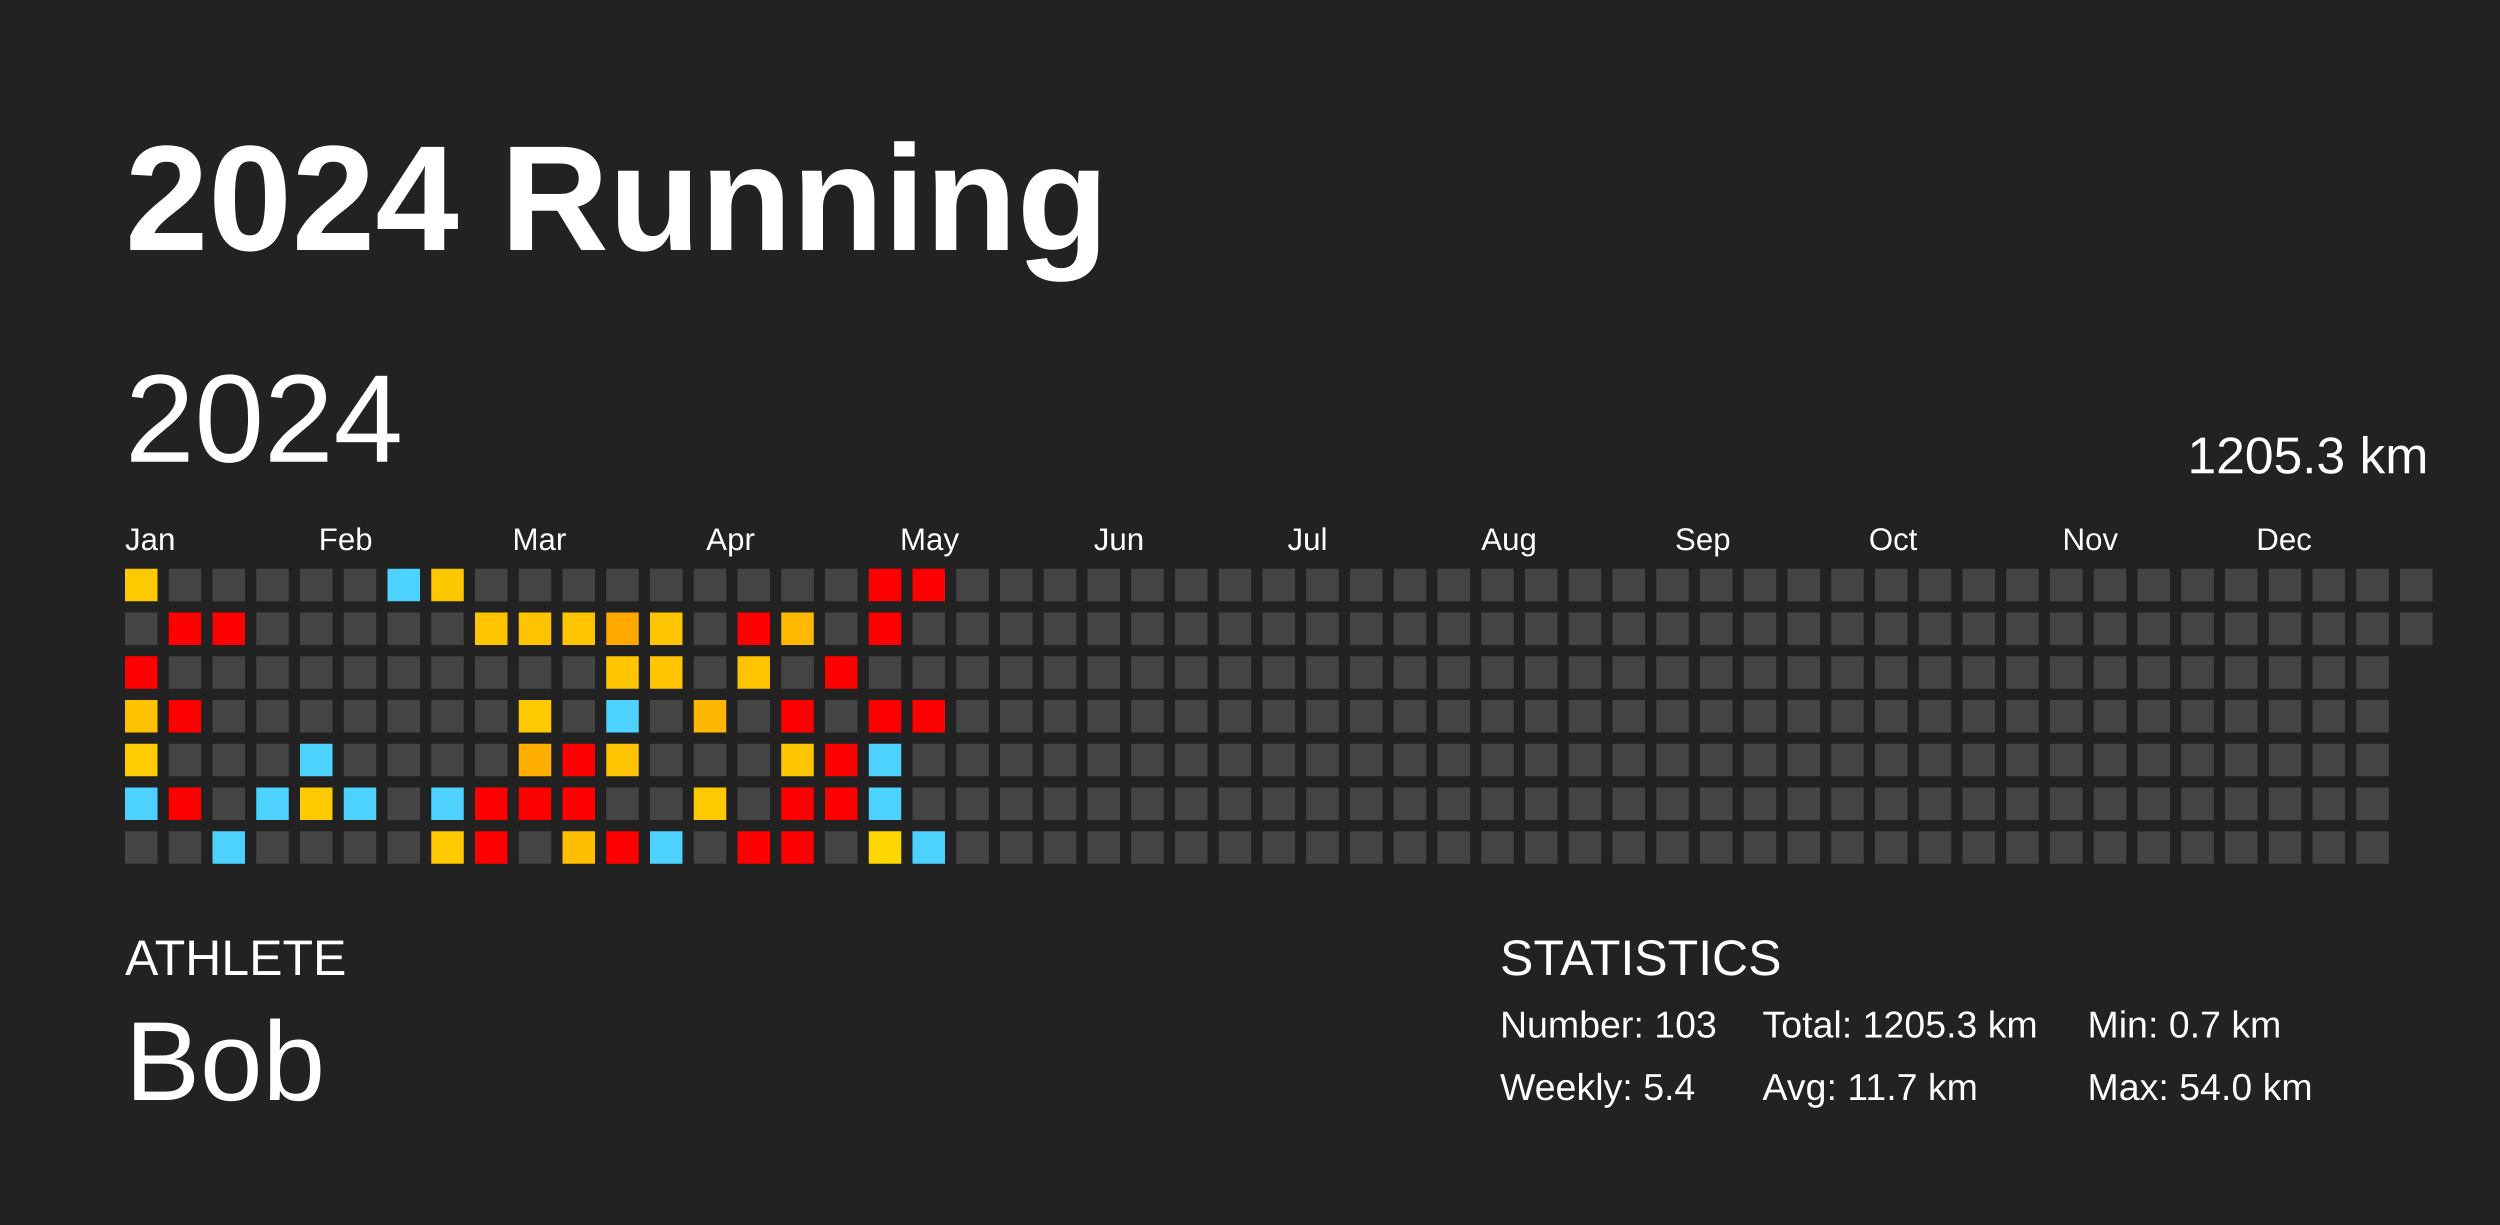
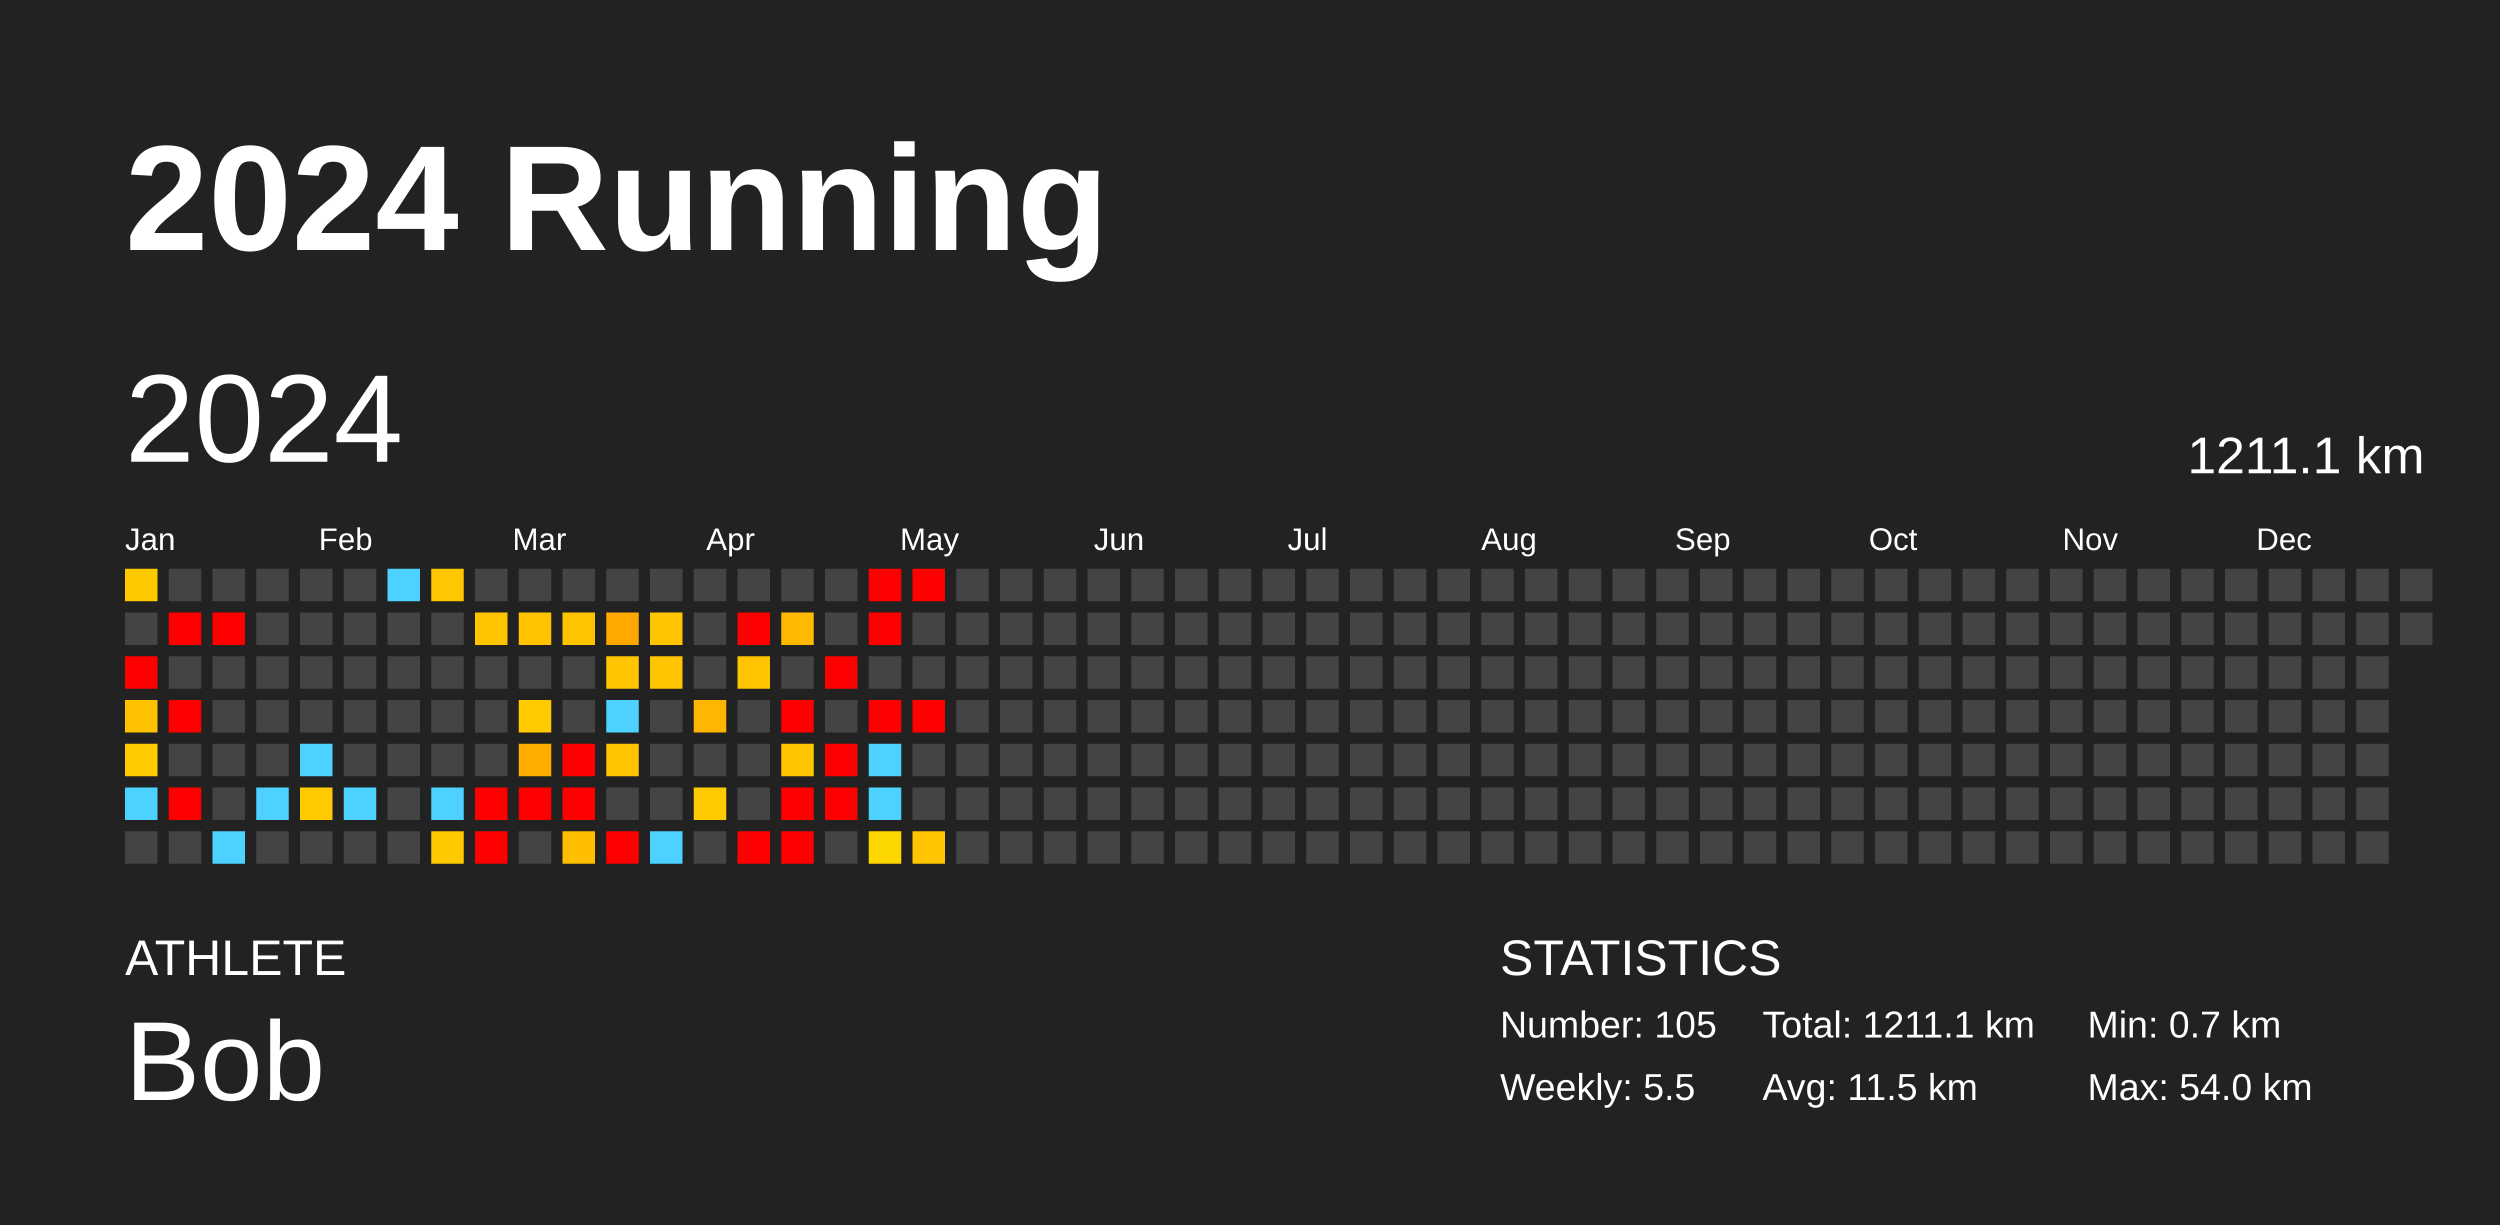
<svg xmlns="http://www.w3.org/2000/svg" baseProfile="full" height="98mm" version="1.1" viewBox="0,0,200,98" width="200mm">
  <defs />
  <rect fill="#222222" height="98" width="200" x="0" y="0" />
  <text fill="#FFFFFF" style="font-size:12px; font-family:Arial; font-weight:bold;" x="10" y="20">2024 Running</text>
  <text fill="#FFFFFF" style="font-size:4px; font-family:Arial" x="10" y="78">ATHLETE</text>
  <text fill="#FFFFFF" style="font-size:9px; font-family:Arial" x="10" y="88">Bob</text>
  <text fill="#FFFFFF" style="font-size:4px; font-family:Arial" x="120" y="78">STATISTICS</text>
-   <text fill="#FFFFFF" style="font-size:3px; font-family:Arial" x="120" y="83">Number: 103</text>
-   <text fill="#FFFFFF" style="font-size:3px; font-family:Arial" x="120" y="88">Weekly: 5.4</text>
-   <text fill="#FFFFFF" style="font-size:3px; font-family:Arial" x="141" y="83">Total: 1205.3 km</text>
-   <text fill="#FFFFFF" style="font-size:3px; font-family:Arial" x="141" y="88">Avg: 11.7 km</text>
+   <text fill="#FFFFFF" style="font-size:3px; font-family:Arial" x="120" y="83">Number: 105</text>
+   <text fill="#FFFFFF" style="font-size:3px; font-family:Arial" x="120" y="88">Weekly: 5.5</text>
+   <text fill="#FFFFFF" style="font-size:3px; font-family:Arial" x="141" y="83">Total: 1211.1 km</text>
+   <text fill="#FFFFFF" style="font-size:3px; font-family:Arial" x="141" y="88">Avg: 11.5 km</text>
  <text fill="#FFFFFF" style="font-size:3px; font-family:Arial" x="167" y="83">Min: 0.7 km</text>
  <text fill="#FFFFFF" style="font-size:3px; font-family:Arial" x="167" y="88">Max: 54.0 km</text>
  <text dominant-baseline="hanging" fill="#FFFFFF" style="font-size:10.0px; font-family:Arial;" x="10" y="30">2024</text>
-   <text dominant-baseline="hanging" fill="#FFFFFF" style="font-size:4.125px; font-family:Arial;" x="175" y="35">1205.3 km</text>
+   <text dominant-baseline="hanging" fill="#FFFFFF" style="font-size:4.125px; font-family:Arial;" x="175" y="35">1211.1 km</text>
  <text fill="#FFFFFF" style="font-size:2.5px; font-family:Arial" x="10.0" y="44">Jan</text>
  <text fill="#FFFFFF" style="font-size:2.5px; font-family:Arial" x="25.5" y="44">Feb</text>
  <text fill="#FFFFFF" style="font-size:2.5px; font-family:Arial" x="41.0" y="44">Mar</text>
  <text fill="#FFFFFF" style="font-size:2.5px; font-family:Arial" x="56.5" y="44">Apr</text>
  <text fill="#FFFFFF" style="font-size:2.5px; font-family:Arial" x="72.0" y="44">May</text>
  <text fill="#FFFFFF" style="font-size:2.5px; font-family:Arial" x="87.5" y="44">Jun</text>
  <text fill="#FFFFFF" style="font-size:2.5px; font-family:Arial" x="103.0" y="44">Jul</text>
  <text fill="#FFFFFF" style="font-size:2.5px; font-family:Arial" x="118.5" y="44">Aug</text>
  <text fill="#FFFFFF" style="font-size:2.5px; font-family:Arial" x="134.0" y="44">Sep</text>
  <text fill="#FFFFFF" style="font-size:2.5px; font-family:Arial" x="149.5" y="44">Oct</text>
  <text fill="#FFFFFF" style="font-size:2.5px; font-family:Arial" x="165.0" y="44">Nov</text>
  <text fill="#FFFFFF" style="font-size:2.5px; font-family:Arial" x="180.5" y="44">Dec</text>
  <rect fill="#ffc900" height="2.6" width="2.6" x="10.0" y="45.5" />
  <rect fill="#444444" height="2.6" width="2.6" x="10.0" y="49.0" />
  <rect fill="red" height="2.6" width="2.6" x="10.0" y="52.5" />
  <rect fill="#ffc200" height="2.6" width="2.6" x="10.0" y="56.0" />
  <rect fill="#ffcc00" height="2.6" width="2.6" x="10.0" y="59.5" />
  <rect fill="#4dd2ff" height="2.6" width="2.6" x="10.0" y="63.0" />
  <rect fill="#444444" height="2.6" width="2.6" x="10.0" y="66.5" />
  <rect fill="#444444" height="2.6" width="2.6" x="13.5" y="45.5" />
  <rect fill="red" height="2.6" width="2.6" x="13.5" y="49.0" />
  <rect fill="#444444" height="2.6" width="2.6" x="13.5" y="52.5" />
  <rect fill="red" height="2.6" width="2.6" x="13.5" y="56.0" />
  <rect fill="#444444" height="2.6" width="2.6" x="13.5" y="59.5" />
  <rect fill="red" height="2.6" width="2.6" x="13.5" y="63.0" />
  <rect fill="#444444" height="2.6" width="2.6" x="13.5" y="66.5" />
  <rect fill="#444444" height="2.6" width="2.6" x="17.0" y="45.5" />
  <rect fill="red" height="2.6" width="2.6" x="17.0" y="49.0" />
  <rect fill="#444444" height="2.6" width="2.6" x="17.0" y="52.5" />
  <rect fill="#444444" height="2.6" width="2.6" x="17.0" y="56.0" />
  <rect fill="#444444" height="2.6" width="2.6" x="17.0" y="59.5" />
  <rect fill="#444444" height="2.6" width="2.6" x="17.0" y="63.0" />
  <rect fill="#4dd2ff" height="2.6" width="2.6" x="17.0" y="66.5" />
  <rect fill="#444444" height="2.6" width="2.6" x="20.5" y="45.5" />
  <rect fill="#444444" height="2.6" width="2.6" x="20.5" y="49.0" />
  <rect fill="#444444" height="2.6" width="2.6" x="20.5" y="52.5" />
  <rect fill="#444444" height="2.6" width="2.6" x="20.5" y="56.0" />
  <rect fill="#444444" height="2.6" width="2.6" x="20.5" y="59.5" />
  <rect fill="#4dd2ff" height="2.6" width="2.6" x="20.5" y="63.0" />
  <rect fill="#444444" height="2.6" width="2.6" x="20.5" y="66.5" />
  <rect fill="#444444" height="2.6" width="2.6" x="24.0" y="45.5" />
  <rect fill="#444444" height="2.6" width="2.6" x="24.0" y="49.0" />
  <rect fill="#444444" height="2.6" width="2.6" x="24.0" y="52.5" />
  <rect fill="#444444" height="2.6" width="2.6" x="24.0" y="56.0" />
  <rect fill="#4dd2ff" height="2.6" width="2.6" x="24.0" y="59.5" />
  <rect fill="#ffcb00" height="2.6" width="2.6" x="24.0" y="63.0" />
  <rect fill="#444444" height="2.6" width="2.6" x="24.0" y="66.5" />
  <rect fill="#444444" height="2.6" width="2.6" x="27.5" y="45.5" />
  <rect fill="#444444" height="2.6" width="2.6" x="27.5" y="49.0" />
  <rect fill="#444444" height="2.6" width="2.6" x="27.5" y="52.5" />
  <rect fill="#444444" height="2.6" width="2.6" x="27.5" y="56.0" />
  <rect fill="#444444" height="2.6" width="2.6" x="27.5" y="59.5" />
  <rect fill="#4dd2ff" height="2.6" width="2.6" x="27.5" y="63.0" />
  <rect fill="#444444" height="2.6" width="2.6" x="27.5" y="66.5" />
  <rect fill="#4dd2ff" height="2.6" width="2.6" x="31.0" y="45.5" />
  <rect fill="#444444" height="2.6" width="2.6" x="31.0" y="49.0" />
  <rect fill="#444444" height="2.6" width="2.6" x="31.0" y="52.5" />
  <rect fill="#444444" height="2.6" width="2.6" x="31.0" y="56.0" />
  <rect fill="#444444" height="2.6" width="2.6" x="31.0" y="59.5" />
  <rect fill="#444444" height="2.6" width="2.6" x="31.0" y="63.0" />
  <rect fill="#444444" height="2.6" width="2.6" x="31.0" y="66.5" />
  <rect fill="#ffc700" height="2.6" width="2.6" x="34.5" y="45.5" />
  <rect fill="#444444" height="2.6" width="2.6" x="34.5" y="49.0" />
  <rect fill="#444444" height="2.6" width="2.6" x="34.5" y="52.5" />
  <rect fill="#444444" height="2.6" width="2.6" x="34.5" y="56.0" />
  <rect fill="#444444" height="2.6" width="2.6" x="34.5" y="59.5" />
  <rect fill="#4dd2ff" height="2.6" width="2.6" x="34.5" y="63.0" />
  <rect fill="#ffc900" height="2.6" width="2.6" x="34.5" y="66.5" />
  <rect fill="#444444" height="2.6" width="2.6" x="38.0" y="45.5" />
  <rect fill="#ffc400" height="2.6" width="2.6" x="38.0" y="49.0" />
  <rect fill="#444444" height="2.6" width="2.6" x="38.0" y="52.5" />
  <rect fill="#444444" height="2.6" width="2.6" x="38.0" y="56.0" />
  <rect fill="#444444" height="2.6" width="2.6" x="38.0" y="59.5" />
  <rect fill="red" height="2.6" width="2.6" x="38.0" y="63.0" />
  <rect fill="red" height="2.6" width="2.6" x="38.0" y="66.5" />
  <rect fill="#444444" height="2.6" width="2.6" x="41.5" y="45.5" />
  <rect fill="#ffc300" height="2.6" width="2.6" x="41.5" y="49.0" />
  <rect fill="#444444" height="2.6" width="2.6" x="41.5" y="52.5" />
  <rect fill="#ffca00" height="2.6" width="2.6" x="41.5" y="56.0" />
  <rect fill="#ffae00" height="2.6" width="2.6" x="41.5" y="59.5" />
  <rect fill="red" height="2.6" width="2.6" x="41.5" y="63.0" />
  <rect fill="#444444" height="2.6" width="2.6" x="41.5" y="66.5" />
  <rect fill="#444444" height="2.6" width="2.6" x="45.0" y="45.5" />
  <rect fill="#ffc400" height="2.6" width="2.6" x="45.0" y="49.0" />
  <rect fill="#444444" height="2.6" width="2.6" x="45.0" y="52.5" />
  <rect fill="#444444" height="2.6" width="2.6" x="45.0" y="56.0" />
  <rect fill="red" height="2.6" width="2.6" x="45.0" y="59.5" />
  <rect fill="red" height="2.6" width="2.6" x="45.0" y="63.0" />
  <rect fill="#ffbe00" height="2.6" width="2.6" x="45.0" y="66.5" />
  <rect fill="#444444" height="2.6" width="2.6" x="48.5" y="45.5" />
  <rect fill="#ffa800" height="2.6" width="2.6" x="48.5" y="49.0" />
  <rect fill="#ffc500" height="2.6" width="2.6" x="48.5" y="52.5" />
  <rect fill="#4dd2ff" height="2.6" width="2.6" x="48.5" y="56.0" />
  <rect fill="#ffc400" height="2.6" width="2.6" x="48.5" y="59.5" />
  <rect fill="#444444" height="2.6" width="2.6" x="48.5" y="63.0" />
  <rect fill="red" height="2.6" width="2.6" x="48.5" y="66.5" />
  <rect fill="#444444" height="2.6" width="2.6" x="52.0" y="45.5" />
  <rect fill="#ffc500" height="2.6" width="2.6" x="52.0" y="49.0" />
  <rect fill="#ffc500" height="2.6" width="2.6" x="52.0" y="52.5" />
  <rect fill="#444444" height="2.6" width="2.6" x="52.0" y="56.0" />
  <rect fill="#444444" height="2.6" width="2.6" x="52.0" y="59.5" />
  <rect fill="#444444" height="2.6" width="2.6" x="52.0" y="63.0" />
  <rect fill="#4dd2ff" height="2.6" width="2.6" x="52.0" y="66.5" />
  <rect fill="#444444" height="2.6" width="2.6" x="55.5" y="45.5" />
  <rect fill="#444444" height="2.6" width="2.6" x="55.5" y="49.0" />
  <rect fill="#444444" height="2.6" width="2.6" x="55.5" y="52.5" />
  <rect fill="#ffb600" height="2.6" width="2.6" x="55.5" y="56.0" />
  <rect fill="#444444" height="2.6" width="2.6" x="55.5" y="59.5" />
  <rect fill="#ffcb00" height="2.6" width="2.6" x="55.5" y="63.0" />
  <rect fill="#444444" height="2.6" width="2.6" x="55.5" y="66.5" />
  <rect fill="#444444" height="2.6" width="2.6" x="59.0" y="45.5" />
  <rect fill="red" height="2.6" width="2.6" x="59.0" y="49.0" />
  <rect fill="#ffc400" height="2.6" width="2.6" x="59.0" y="52.5" />
  <rect fill="#444444" height="2.6" width="2.6" x="59.0" y="56.0" />
  <rect fill="#444444" height="2.6" width="2.6" x="59.0" y="59.5" />
  <rect fill="#444444" height="2.6" width="2.6" x="59.0" y="63.0" />
  <rect fill="red" height="2.6" width="2.6" x="59.0" y="66.5" />
  <rect fill="#444444" height="2.6" width="2.6" x="62.5" y="45.5" />
  <rect fill="#ffb900" height="2.6" width="2.6" x="62.5" y="49.0" />
  <rect fill="#444444" height="2.6" width="2.6" x="62.5" y="52.5" />
  <rect fill="red" height="2.6" width="2.6" x="62.5" y="56.0" />
  <rect fill="#ffc600" height="2.6" width="2.6" x="62.5" y="59.5" />
  <rect fill="red" height="2.6" width="2.6" x="62.5" y="63.0" />
  <rect fill="red" height="2.6" width="2.6" x="62.5" y="66.5" />
  <rect fill="#444444" height="2.6" width="2.6" x="66.0" y="45.5" />
  <rect fill="#444444" height="2.6" width="2.6" x="66.0" y="49.0" />
  <rect fill="red" height="2.6" width="2.6" x="66.0" y="52.5" />
  <rect fill="#444444" height="2.6" width="2.6" x="66.0" y="56.0" />
  <rect fill="red" height="2.6" width="2.6" x="66.0" y="59.5" />
  <rect fill="red" height="2.6" width="2.6" x="66.0" y="63.0" />
  <rect fill="#444444" height="2.6" width="2.6" x="66.0" y="66.5" />
  <rect fill="red" height="2.6" width="2.6" x="69.5" y="45.5" />
  <rect fill="red" height="2.6" width="2.6" x="69.5" y="49.0" />
  <rect fill="#444444" height="2.6" width="2.6" x="69.5" y="52.5" />
  <rect fill="red" height="2.6" width="2.6" x="69.5" y="56.0" />
  <rect fill="#4dd2ff" height="2.6" width="2.6" x="69.5" y="59.5" />
  <rect fill="#4dd2ff" height="2.6" width="2.6" x="69.5" y="63.0" />
  <rect fill="#ffd700" height="2.6" width="2.6" x="69.5" y="66.5" />
  <rect fill="red" height="2.6" width="2.6" x="73.0" y="45.5" />
  <rect fill="#444444" height="2.6" width="2.6" x="73.0" y="49.0" />
  <rect fill="#444444" height="2.6" width="2.6" x="73.0" y="52.5" />
  <rect fill="red" height="2.6" width="2.6" x="73.0" y="56.0" />
  <rect fill="#444444" height="2.6" width="2.6" x="73.0" y="59.5" />
  <rect fill="#444444" height="2.6" width="2.6" x="73.0" y="63.0" />
-   <rect fill="#4dd2ff" height="2.6" width="2.6" x="73.0" y="66.5" />
+   <rect fill="#ffc500" height="2.6" width="2.6" x="73.0" y="66.5" />
  <rect fill="#444444" height="2.6" width="2.6" x="76.5" y="45.5" />
  <rect fill="#444444" height="2.6" width="2.6" x="76.5" y="49.0" />
  <rect fill="#444444" height="2.6" width="2.6" x="76.5" y="52.5" />
  <rect fill="#444444" height="2.6" width="2.6" x="76.5" y="56.0" />
  <rect fill="#444444" height="2.6" width="2.6" x="76.5" y="59.5" />
  <rect fill="#444444" height="2.6" width="2.6" x="76.5" y="63.0" />
  <rect fill="#444444" height="2.6" width="2.6" x="76.5" y="66.5" />
  <rect fill="#444444" height="2.6" width="2.6" x="80.0" y="45.5" />
  <rect fill="#444444" height="2.6" width="2.6" x="80.0" y="49.0" />
  <rect fill="#444444" height="2.6" width="2.6" x="80.0" y="52.5" />
  <rect fill="#444444" height="2.6" width="2.6" x="80.0" y="56.0" />
  <rect fill="#444444" height="2.6" width="2.6" x="80.0" y="59.5" />
  <rect fill="#444444" height="2.6" width="2.6" x="80.0" y="63.0" />
  <rect fill="#444444" height="2.6" width="2.6" x="80.0" y="66.5" />
  <rect fill="#444444" height="2.6" width="2.6" x="83.5" y="45.5" />
  <rect fill="#444444" height="2.6" width="2.6" x="83.5" y="49.0" />
  <rect fill="#444444" height="2.6" width="2.6" x="83.5" y="52.5" />
  <rect fill="#444444" height="2.6" width="2.6" x="83.5" y="56.0" />
  <rect fill="#444444" height="2.6" width="2.6" x="83.5" y="59.5" />
  <rect fill="#444444" height="2.6" width="2.6" x="83.5" y="63.0" />
  <rect fill="#444444" height="2.6" width="2.6" x="83.5" y="66.5" />
  <rect fill="#444444" height="2.6" width="2.6" x="87.0" y="45.5" />
  <rect fill="#444444" height="2.6" width="2.6" x="87.0" y="49.0" />
  <rect fill="#444444" height="2.6" width="2.6" x="87.0" y="52.5" />
  <rect fill="#444444" height="2.6" width="2.6" x="87.0" y="56.0" />
  <rect fill="#444444" height="2.6" width="2.6" x="87.0" y="59.5" />
  <rect fill="#444444" height="2.6" width="2.6" x="87.0" y="63.0" />
  <rect fill="#444444" height="2.6" width="2.6" x="87.0" y="66.5" />
  <rect fill="#444444" height="2.6" width="2.6" x="90.5" y="45.5" />
  <rect fill="#444444" height="2.6" width="2.6" x="90.5" y="49.0" />
  <rect fill="#444444" height="2.6" width="2.6" x="90.5" y="52.5" />
  <rect fill="#444444" height="2.6" width="2.6" x="90.5" y="56.0" />
  <rect fill="#444444" height="2.6" width="2.6" x="90.5" y="59.5" />
  <rect fill="#444444" height="2.6" width="2.6" x="90.5" y="63.0" />
  <rect fill="#444444" height="2.6" width="2.6" x="90.5" y="66.5" />
  <rect fill="#444444" height="2.6" width="2.6" x="94.0" y="45.5" />
  <rect fill="#444444" height="2.6" width="2.6" x="94.0" y="49.0" />
  <rect fill="#444444" height="2.6" width="2.6" x="94.0" y="52.5" />
  <rect fill="#444444" height="2.6" width="2.6" x="94.0" y="56.0" />
  <rect fill="#444444" height="2.6" width="2.6" x="94.0" y="59.5" />
  <rect fill="#444444" height="2.6" width="2.6" x="94.0" y="63.0" />
  <rect fill="#444444" height="2.6" width="2.6" x="94.0" y="66.5" />
  <rect fill="#444444" height="2.6" width="2.6" x="97.5" y="45.5" />
  <rect fill="#444444" height="2.6" width="2.6" x="97.5" y="49.0" />
  <rect fill="#444444" height="2.6" width="2.6" x="97.5" y="52.5" />
  <rect fill="#444444" height="2.6" width="2.6" x="97.5" y="56.0" />
  <rect fill="#444444" height="2.6" width="2.6" x="97.5" y="59.5" />
  <rect fill="#444444" height="2.6" width="2.6" x="97.5" y="63.0" />
  <rect fill="#444444" height="2.6" width="2.6" x="97.5" y="66.5" />
  <rect fill="#444444" height="2.6" width="2.6" x="101.0" y="45.5" />
  <rect fill="#444444" height="2.6" width="2.6" x="101.0" y="49.0" />
  <rect fill="#444444" height="2.6" width="2.6" x="101.0" y="52.5" />
  <rect fill="#444444" height="2.6" width="2.6" x="101.0" y="56.0" />
  <rect fill="#444444" height="2.6" width="2.6" x="101.0" y="59.5" />
  <rect fill="#444444" height="2.6" width="2.6" x="101.0" y="63.0" />
  <rect fill="#444444" height="2.6" width="2.6" x="101.0" y="66.5" />
  <rect fill="#444444" height="2.6" width="2.6" x="104.5" y="45.5" />
  <rect fill="#444444" height="2.6" width="2.6" x="104.5" y="49.0" />
  <rect fill="#444444" height="2.6" width="2.6" x="104.5" y="52.5" />
  <rect fill="#444444" height="2.6" width="2.6" x="104.5" y="56.0" />
  <rect fill="#444444" height="2.6" width="2.6" x="104.5" y="59.5" />
  <rect fill="#444444" height="2.6" width="2.6" x="104.5" y="63.0" />
  <rect fill="#444444" height="2.6" width="2.6" x="104.5" y="66.5" />
  <rect fill="#444444" height="2.6" width="2.6" x="108.0" y="45.5" />
  <rect fill="#444444" height="2.6" width="2.6" x="108.0" y="49.0" />
  <rect fill="#444444" height="2.6" width="2.6" x="108.0" y="52.5" />
  <rect fill="#444444" height="2.6" width="2.6" x="108.0" y="56.0" />
  <rect fill="#444444" height="2.6" width="2.6" x="108.0" y="59.5" />
  <rect fill="#444444" height="2.6" width="2.6" x="108.0" y="63.0" />
  <rect fill="#444444" height="2.6" width="2.6" x="108.0" y="66.5" />
  <rect fill="#444444" height="2.6" width="2.6" x="111.5" y="45.5" />
  <rect fill="#444444" height="2.6" width="2.6" x="111.5" y="49.0" />
  <rect fill="#444444" height="2.6" width="2.6" x="111.5" y="52.5" />
  <rect fill="#444444" height="2.6" width="2.6" x="111.5" y="56.0" />
  <rect fill="#444444" height="2.6" width="2.6" x="111.5" y="59.5" />
  <rect fill="#444444" height="2.6" width="2.6" x="111.5" y="63.0" />
  <rect fill="#444444" height="2.6" width="2.6" x="111.5" y="66.5" />
  <rect fill="#444444" height="2.6" width="2.6" x="115.0" y="45.5" />
  <rect fill="#444444" height="2.6" width="2.6" x="115.0" y="49.0" />
  <rect fill="#444444" height="2.6" width="2.6" x="115.0" y="52.5" />
  <rect fill="#444444" height="2.6" width="2.6" x="115.0" y="56.0" />
  <rect fill="#444444" height="2.6" width="2.6" x="115.0" y="59.5" />
  <rect fill="#444444" height="2.6" width="2.6" x="115.0" y="63.0" />
  <rect fill="#444444" height="2.6" width="2.6" x="115.0" y="66.5" />
  <rect fill="#444444" height="2.6" width="2.6" x="118.5" y="45.5" />
  <rect fill="#444444" height="2.6" width="2.6" x="118.5" y="49.0" />
  <rect fill="#444444" height="2.6" width="2.6" x="118.5" y="52.5" />
  <rect fill="#444444" height="2.6" width="2.6" x="118.5" y="56.0" />
  <rect fill="#444444" height="2.6" width="2.6" x="118.5" y="59.5" />
  <rect fill="#444444" height="2.6" width="2.6" x="118.5" y="63.0" />
  <rect fill="#444444" height="2.6" width="2.6" x="118.5" y="66.5" />
  <rect fill="#444444" height="2.6" width="2.6" x="122.0" y="45.5" />
  <rect fill="#444444" height="2.6" width="2.6" x="122.0" y="49.0" />
  <rect fill="#444444" height="2.6" width="2.6" x="122.0" y="52.5" />
  <rect fill="#444444" height="2.6" width="2.6" x="122.0" y="56.0" />
  <rect fill="#444444" height="2.6" width="2.6" x="122.0" y="59.5" />
  <rect fill="#444444" height="2.6" width="2.6" x="122.0" y="63.0" />
  <rect fill="#444444" height="2.6" width="2.6" x="122.0" y="66.5" />
  <rect fill="#444444" height="2.6" width="2.6" x="125.5" y="45.5" />
  <rect fill="#444444" height="2.6" width="2.6" x="125.5" y="49.0" />
  <rect fill="#444444" height="2.6" width="2.6" x="125.5" y="52.5" />
  <rect fill="#444444" height="2.6" width="2.6" x="125.5" y="56.0" />
  <rect fill="#444444" height="2.6" width="2.6" x="125.5" y="59.5" />
  <rect fill="#444444" height="2.6" width="2.6" x="125.5" y="63.0" />
  <rect fill="#444444" height="2.6" width="2.6" x="125.5" y="66.5" />
  <rect fill="#444444" height="2.6" width="2.6" x="129.0" y="45.5" />
  <rect fill="#444444" height="2.6" width="2.6" x="129.0" y="49.0" />
  <rect fill="#444444" height="2.6" width="2.6" x="129.0" y="52.5" />
  <rect fill="#444444" height="2.6" width="2.6" x="129.0" y="56.0" />
  <rect fill="#444444" height="2.6" width="2.6" x="129.0" y="59.5" />
  <rect fill="#444444" height="2.6" width="2.6" x="129.0" y="63.0" />
  <rect fill="#444444" height="2.6" width="2.6" x="129.0" y="66.5" />
  <rect fill="#444444" height="2.6" width="2.6" x="132.5" y="45.5" />
  <rect fill="#444444" height="2.6" width="2.6" x="132.5" y="49.0" />
  <rect fill="#444444" height="2.6" width="2.6" x="132.5" y="52.5" />
  <rect fill="#444444" height="2.6" width="2.6" x="132.5" y="56.0" />
  <rect fill="#444444" height="2.6" width="2.6" x="132.5" y="59.5" />
  <rect fill="#444444" height="2.6" width="2.6" x="132.5" y="63.0" />
  <rect fill="#444444" height="2.6" width="2.6" x="132.5" y="66.5" />
  <rect fill="#444444" height="2.6" width="2.6" x="136.0" y="45.5" />
  <rect fill="#444444" height="2.6" width="2.6" x="136.0" y="49.0" />
  <rect fill="#444444" height="2.6" width="2.6" x="136.0" y="52.5" />
  <rect fill="#444444" height="2.6" width="2.6" x="136.0" y="56.0" />
  <rect fill="#444444" height="2.6" width="2.6" x="136.0" y="59.5" />
  <rect fill="#444444" height="2.6" width="2.6" x="136.0" y="63.0" />
  <rect fill="#444444" height="2.6" width="2.6" x="136.0" y="66.5" />
  <rect fill="#444444" height="2.6" width="2.6" x="139.5" y="45.5" />
  <rect fill="#444444" height="2.6" width="2.6" x="139.5" y="49.0" />
  <rect fill="#444444" height="2.6" width="2.6" x="139.5" y="52.5" />
  <rect fill="#444444" height="2.6" width="2.6" x="139.5" y="56.0" />
  <rect fill="#444444" height="2.6" width="2.6" x="139.5" y="59.5" />
  <rect fill="#444444" height="2.6" width="2.6" x="139.5" y="63.0" />
  <rect fill="#444444" height="2.6" width="2.6" x="139.5" y="66.5" />
  <rect fill="#444444" height="2.6" width="2.6" x="143.0" y="45.5" />
  <rect fill="#444444" height="2.6" width="2.6" x="143.0" y="49.0" />
  <rect fill="#444444" height="2.6" width="2.6" x="143.0" y="52.5" />
  <rect fill="#444444" height="2.6" width="2.6" x="143.0" y="56.0" />
  <rect fill="#444444" height="2.6" width="2.6" x="143.0" y="59.5" />
  <rect fill="#444444" height="2.6" width="2.6" x="143.0" y="63.0" />
  <rect fill="#444444" height="2.6" width="2.6" x="143.0" y="66.5" />
  <rect fill="#444444" height="2.6" width="2.6" x="146.5" y="45.5" />
  <rect fill="#444444" height="2.6" width="2.6" x="146.5" y="49.0" />
  <rect fill="#444444" height="2.6" width="2.6" x="146.5" y="52.5" />
  <rect fill="#444444" height="2.6" width="2.6" x="146.5" y="56.0" />
  <rect fill="#444444" height="2.6" width="2.6" x="146.5" y="59.5" />
  <rect fill="#444444" height="2.6" width="2.6" x="146.5" y="63.0" />
  <rect fill="#444444" height="2.6" width="2.6" x="146.5" y="66.5" />
  <rect fill="#444444" height="2.6" width="2.6" x="150.0" y="45.5" />
  <rect fill="#444444" height="2.6" width="2.6" x="150.0" y="49.0" />
  <rect fill="#444444" height="2.6" width="2.6" x="150.0" y="52.5" />
  <rect fill="#444444" height="2.6" width="2.6" x="150.0" y="56.0" />
  <rect fill="#444444" height="2.6" width="2.6" x="150.0" y="59.5" />
  <rect fill="#444444" height="2.6" width="2.6" x="150.0" y="63.0" />
  <rect fill="#444444" height="2.6" width="2.6" x="150.0" y="66.5" />
  <rect fill="#444444" height="2.6" width="2.6" x="153.5" y="45.5" />
  <rect fill="#444444" height="2.6" width="2.6" x="153.5" y="49.0" />
  <rect fill="#444444" height="2.6" width="2.6" x="153.5" y="52.5" />
  <rect fill="#444444" height="2.6" width="2.6" x="153.5" y="56.0" />
  <rect fill="#444444" height="2.6" width="2.6" x="153.5" y="59.5" />
  <rect fill="#444444" height="2.6" width="2.6" x="153.5" y="63.0" />
  <rect fill="#444444" height="2.6" width="2.6" x="153.5" y="66.5" />
  <rect fill="#444444" height="2.6" width="2.6" x="157.0" y="45.5" />
  <rect fill="#444444" height="2.6" width="2.6" x="157.0" y="49.0" />
  <rect fill="#444444" height="2.6" width="2.6" x="157.0" y="52.5" />
  <rect fill="#444444" height="2.6" width="2.6" x="157.0" y="56.0" />
  <rect fill="#444444" height="2.6" width="2.6" x="157.0" y="59.5" />
  <rect fill="#444444" height="2.6" width="2.6" x="157.0" y="63.0" />
  <rect fill="#444444" height="2.6" width="2.6" x="157.0" y="66.5" />
  <rect fill="#444444" height="2.6" width="2.6" x="160.5" y="45.5" />
  <rect fill="#444444" height="2.6" width="2.6" x="160.5" y="49.0" />
  <rect fill="#444444" height="2.6" width="2.6" x="160.5" y="52.5" />
  <rect fill="#444444" height="2.6" width="2.6" x="160.5" y="56.0" />
  <rect fill="#444444" height="2.6" width="2.6" x="160.5" y="59.5" />
  <rect fill="#444444" height="2.6" width="2.6" x="160.5" y="63.0" />
  <rect fill="#444444" height="2.6" width="2.6" x="160.5" y="66.5" />
  <rect fill="#444444" height="2.6" width="2.6" x="164.0" y="45.5" />
  <rect fill="#444444" height="2.6" width="2.6" x="164.0" y="49.0" />
  <rect fill="#444444" height="2.6" width="2.6" x="164.0" y="52.5" />
  <rect fill="#444444" height="2.6" width="2.6" x="164.0" y="56.0" />
  <rect fill="#444444" height="2.6" width="2.6" x="164.0" y="59.5" />
  <rect fill="#444444" height="2.6" width="2.6" x="164.0" y="63.0" />
  <rect fill="#444444" height="2.6" width="2.6" x="164.0" y="66.5" />
  <rect fill="#444444" height="2.6" width="2.6" x="167.5" y="45.5" />
  <rect fill="#444444" height="2.6" width="2.6" x="167.5" y="49.0" />
  <rect fill="#444444" height="2.6" width="2.6" x="167.5" y="52.5" />
  <rect fill="#444444" height="2.6" width="2.6" x="167.5" y="56.0" />
  <rect fill="#444444" height="2.6" width="2.6" x="167.5" y="59.5" />
  <rect fill="#444444" height="2.6" width="2.6" x="167.5" y="63.0" />
  <rect fill="#444444" height="2.6" width="2.6" x="167.5" y="66.5" />
  <rect fill="#444444" height="2.6" width="2.6" x="171.0" y="45.5" />
  <rect fill="#444444" height="2.6" width="2.6" x="171.0" y="49.0" />
  <rect fill="#444444" height="2.6" width="2.6" x="171.0" y="52.5" />
  <rect fill="#444444" height="2.6" width="2.6" x="171.0" y="56.0" />
  <rect fill="#444444" height="2.6" width="2.6" x="171.0" y="59.5" />
  <rect fill="#444444" height="2.6" width="2.6" x="171.0" y="63.0" />
  <rect fill="#444444" height="2.6" width="2.6" x="171.0" y="66.5" />
  <rect fill="#444444" height="2.6" width="2.6" x="174.5" y="45.5" />
  <rect fill="#444444" height="2.6" width="2.6" x="174.5" y="49.0" />
  <rect fill="#444444" height="2.6" width="2.6" x="174.5" y="52.5" />
  <rect fill="#444444" height="2.6" width="2.6" x="174.5" y="56.0" />
  <rect fill="#444444" height="2.6" width="2.6" x="174.5" y="59.5" />
  <rect fill="#444444" height="2.6" width="2.6" x="174.5" y="63.0" />
  <rect fill="#444444" height="2.6" width="2.6" x="174.5" y="66.5" />
  <rect fill="#444444" height="2.6" width="2.6" x="178.0" y="45.5" />
  <rect fill="#444444" height="2.6" width="2.6" x="178.0" y="49.0" />
  <rect fill="#444444" height="2.6" width="2.6" x="178.0" y="52.5" />
  <rect fill="#444444" height="2.6" width="2.6" x="178.0" y="56.0" />
  <rect fill="#444444" height="2.6" width="2.6" x="178.0" y="59.5" />
  <rect fill="#444444" height="2.6" width="2.6" x="178.0" y="63.0" />
  <rect fill="#444444" height="2.6" width="2.6" x="178.0" y="66.5" />
  <rect fill="#444444" height="2.6" width="2.6" x="181.5" y="45.5" />
  <rect fill="#444444" height="2.6" width="2.6" x="181.5" y="49.0" />
  <rect fill="#444444" height="2.6" width="2.6" x="181.5" y="52.5" />
  <rect fill="#444444" height="2.6" width="2.6" x="181.5" y="56.0" />
  <rect fill="#444444" height="2.6" width="2.6" x="181.5" y="59.5" />
  <rect fill="#444444" height="2.6" width="2.6" x="181.5" y="63.0" />
  <rect fill="#444444" height="2.6" width="2.6" x="181.5" y="66.5" />
  <rect fill="#444444" height="2.6" width="2.6" x="185.0" y="45.5" />
  <rect fill="#444444" height="2.6" width="2.6" x="185.0" y="49.0" />
  <rect fill="#444444" height="2.6" width="2.6" x="185.0" y="52.5" />
  <rect fill="#444444" height="2.6" width="2.6" x="185.0" y="56.0" />
  <rect fill="#444444" height="2.6" width="2.6" x="185.0" y="59.5" />
  <rect fill="#444444" height="2.6" width="2.6" x="185.0" y="63.0" />
  <rect fill="#444444" height="2.6" width="2.6" x="185.0" y="66.5" />
  <rect fill="#444444" height="2.6" width="2.6" x="188.5" y="45.5" />
  <rect fill="#444444" height="2.6" width="2.6" x="188.5" y="49.0" />
  <rect fill="#444444" height="2.6" width="2.6" x="188.5" y="52.5" />
  <rect fill="#444444" height="2.6" width="2.6" x="188.5" y="56.0" />
  <rect fill="#444444" height="2.6" width="2.6" x="188.5" y="59.5" />
  <rect fill="#444444" height="2.6" width="2.6" x="188.5" y="63.0" />
  <rect fill="#444444" height="2.6" width="2.6" x="188.5" y="66.5" />
  <rect fill="#444444" height="2.6" width="2.6" x="192.0" y="45.5" />
  <rect fill="#444444" height="2.6" width="2.6" x="192.0" y="49.0" />
</svg>
